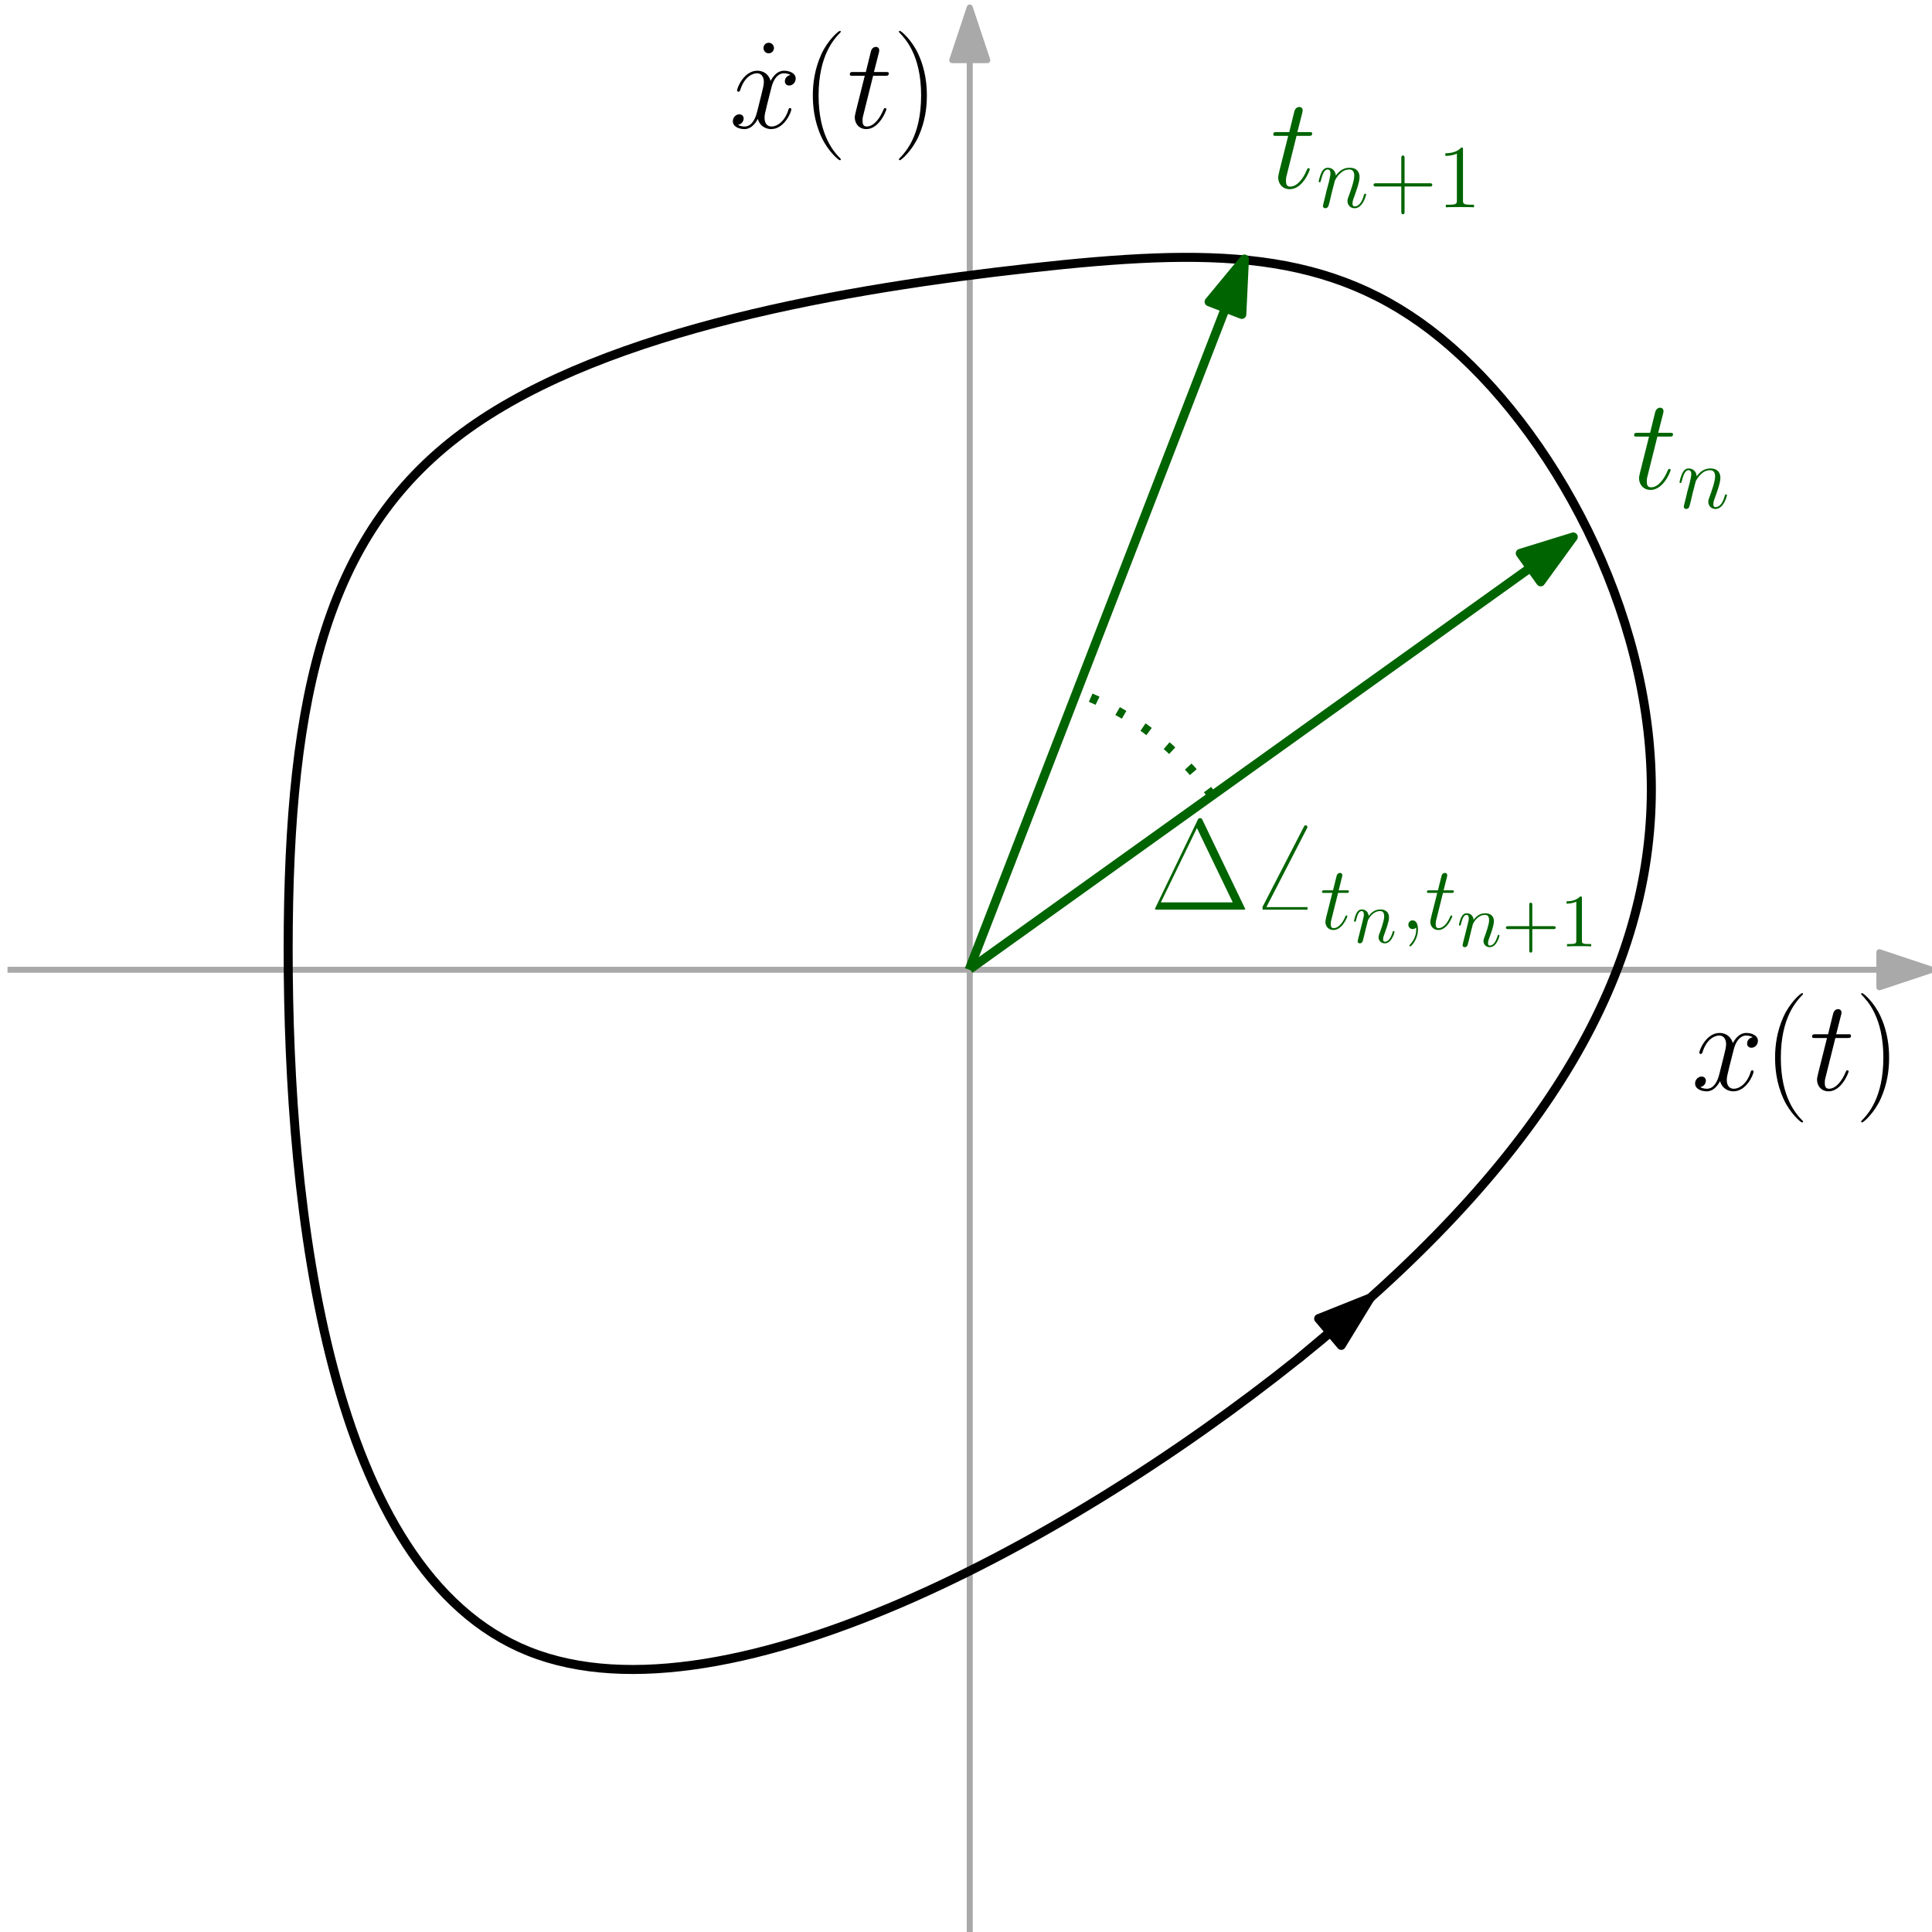
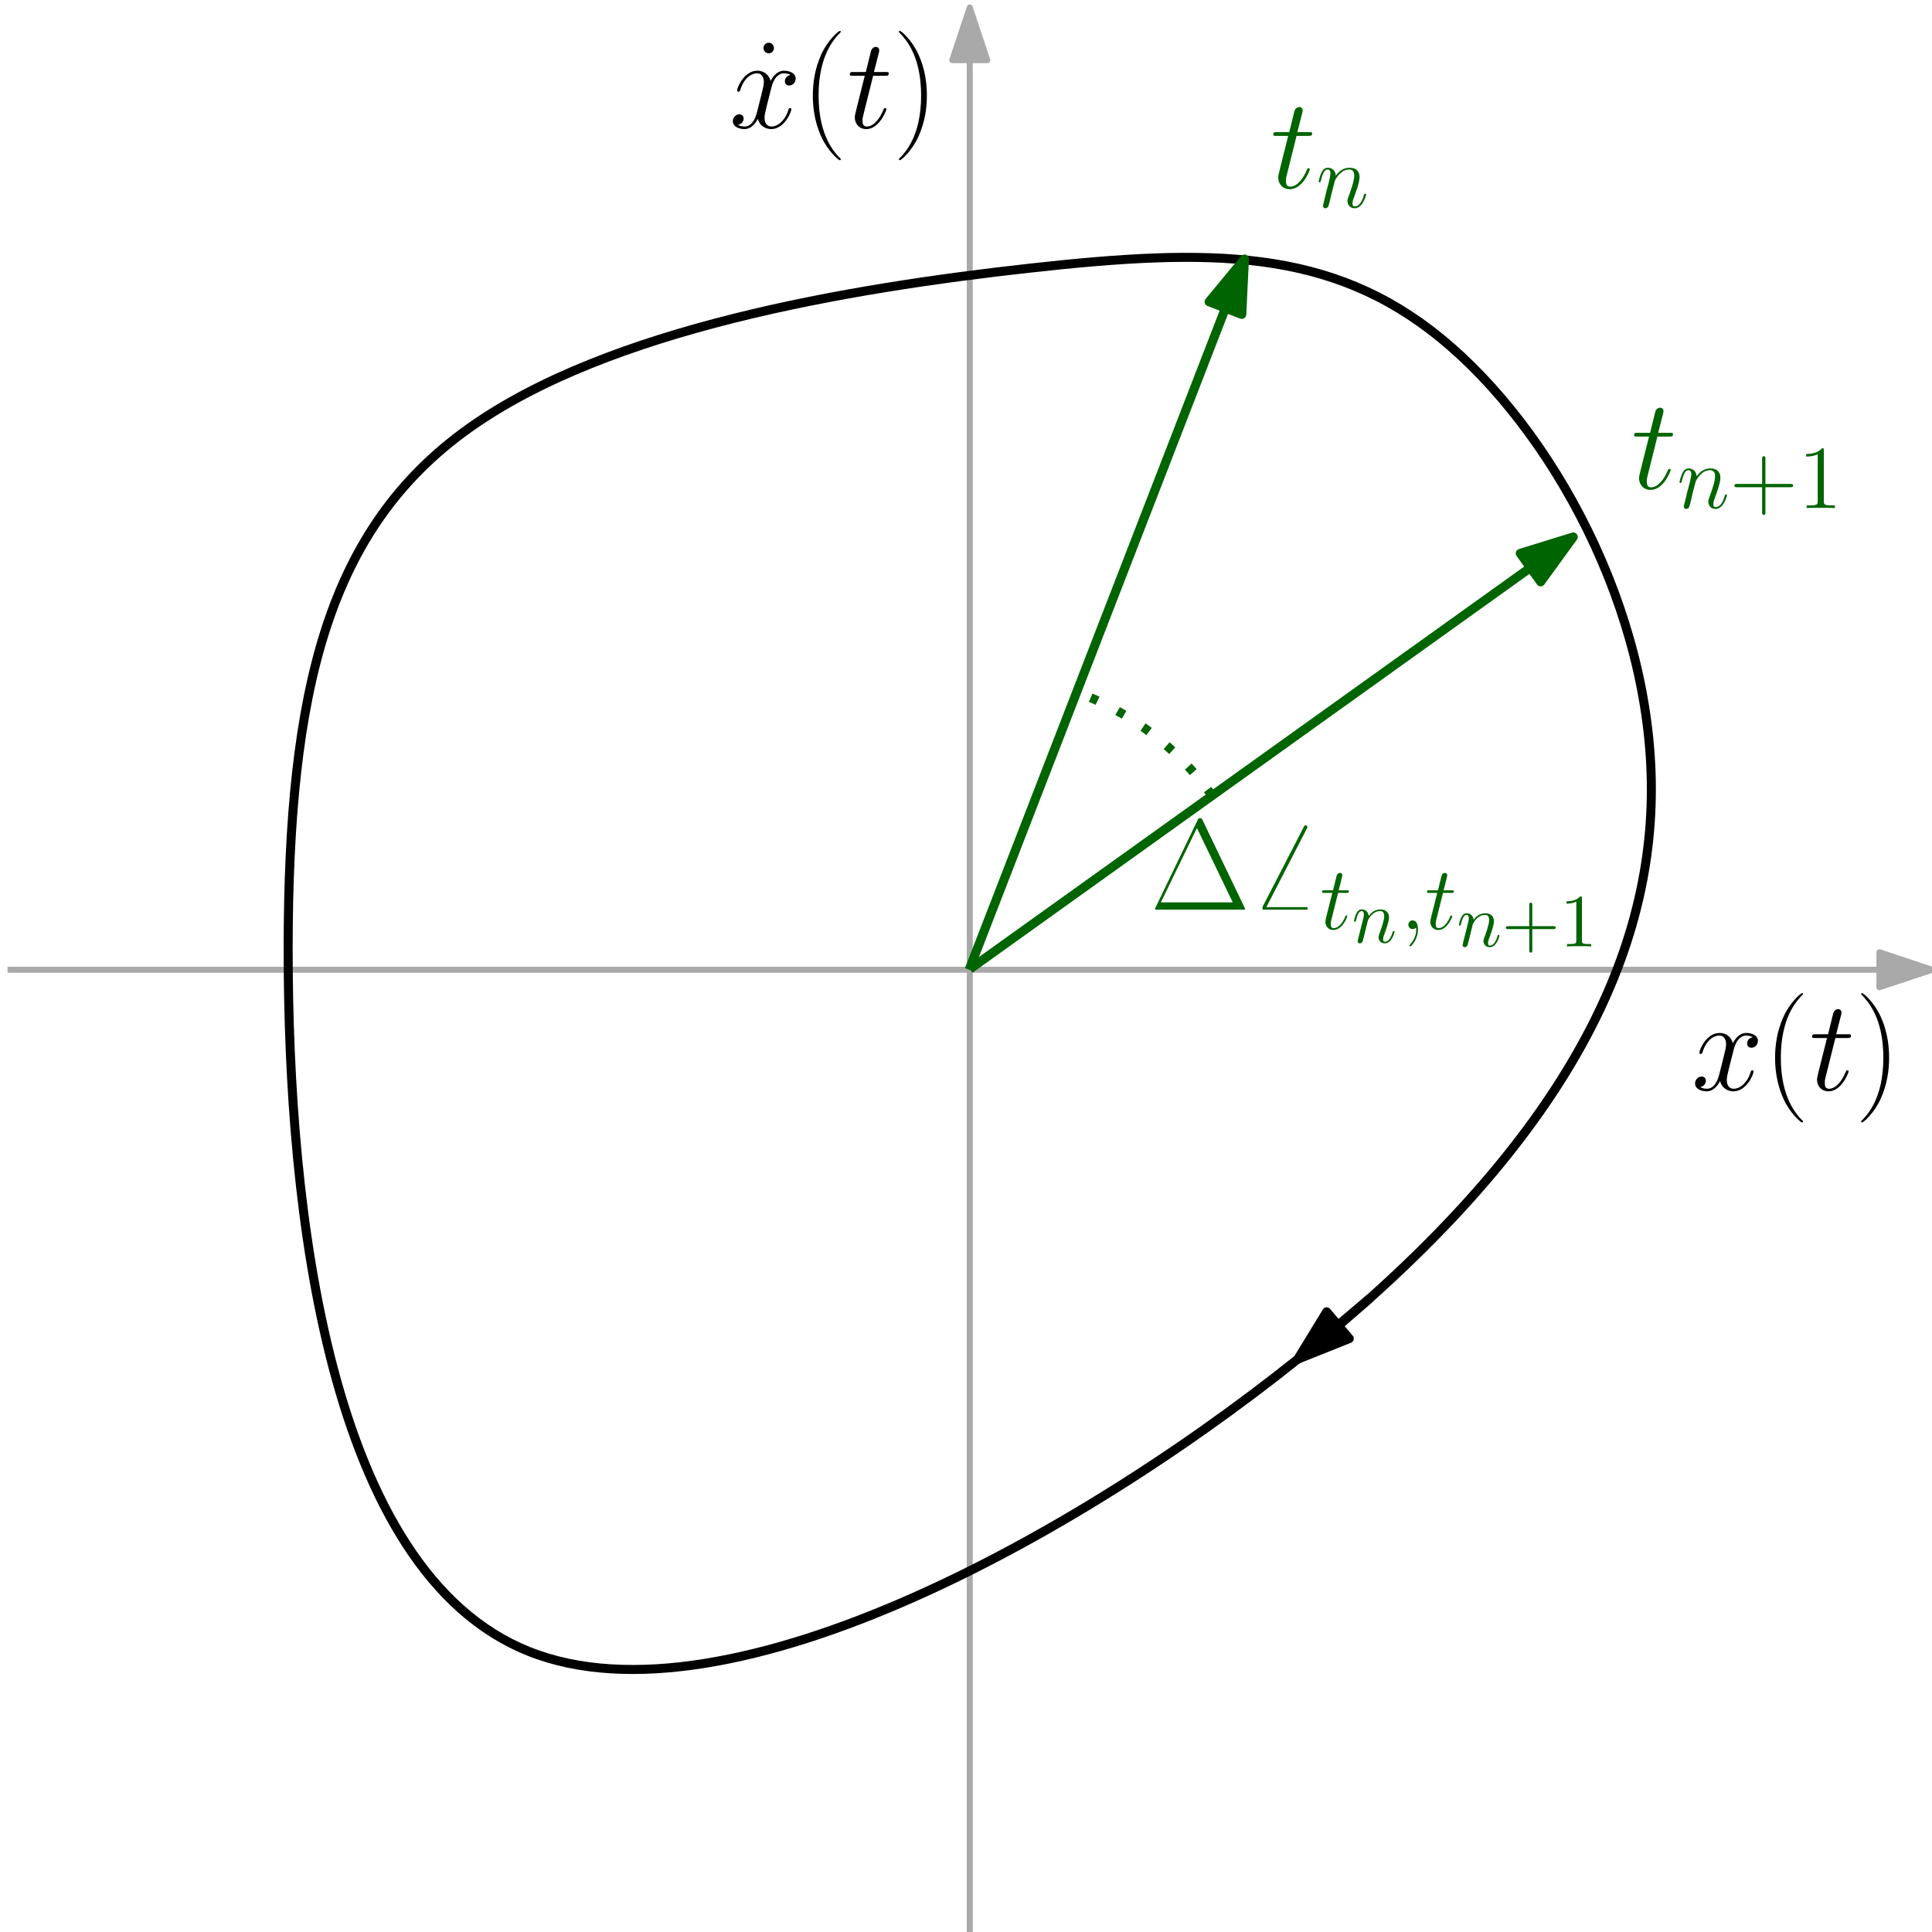
<svg xmlns="http://www.w3.org/2000/svg" xmlns:xlink="http://www.w3.org/1999/xlink" width="257pt" height="257pt" viewBox="0 0 257 257" version="1.1">
  <defs>
    <g>
      <symbol overflow="visible" id="glyph0-0">
        <path style="stroke:none;" d="" />
      </symbol>
      <symbol overflow="visible" id="glyph0-1">
        <path style="stroke:none;" d="M 8.156 -7.031 C 7.609 -6.922 7.406 -6.516 7.406 -6.188 C 7.406 -5.766 7.734 -5.625 7.969 -5.625 C 8.484 -5.625 8.844 -6.078 8.844 -6.547 C 8.844 -7.266 8.031 -7.594 7.297 -7.594 C 6.25 -7.594 5.672 -6.562 5.516 -6.234 C 5.109 -7.531 4.047 -7.594 3.734 -7.594 C 1.984 -7.594 1.047 -5.344 1.047 -4.953 C 1.047 -4.891 1.125 -4.797 1.234 -4.797 C 1.375 -4.797 1.406 -4.906 1.453 -4.969 C 2.031 -6.891 3.188 -7.25 3.688 -7.25 C 4.453 -7.25 4.609 -6.531 4.609 -6.109 C 4.609 -5.734 4.516 -5.344 4.312 -4.516 L 3.719 -2.156 C 3.469 -1.125 2.969 -0.172 2.047 -0.172 C 1.969 -0.172 1.531 -0.172 1.172 -0.391 C 1.797 -0.516 1.922 -1.031 1.922 -1.234 C 1.922 -1.578 1.672 -1.797 1.344 -1.797 C 0.938 -1.797 0.484 -1.422 0.484 -0.875 C 0.484 -0.156 1.297 0.172 2.031 0.172 C 2.859 0.172 3.438 -0.484 3.812 -1.188 C 4.078 -0.172 4.938 0.172 5.578 0.172 C 7.328 0.172 8.266 -2.078 8.266 -2.469 C 8.266 -2.547 8.203 -2.625 8.094 -2.625 C 7.938 -2.625 7.922 -2.531 7.875 -2.391 C 7.406 -0.875 6.406 -0.172 5.625 -0.172 C 5.031 -0.172 4.703 -0.625 4.703 -1.328 C 4.703 -1.703 4.766 -1.984 5.047 -3.109 L 5.641 -5.453 C 5.906 -6.484 6.484 -7.25 7.281 -7.25 C 7.312 -7.25 7.797 -7.25 8.156 -7.031 Z M 8.156 -7.031 " />
      </symbol>
      <symbol overflow="visible" id="glyph1-0">
        <path style="stroke:none;" d="" />
      </symbol>
      <symbol overflow="visible" id="glyph1-1">
        <path style="stroke:none;" d="M 5.266 4.203 C 5.266 4.188 5.266 4.156 5.219 4.094 C 4.422 3.281 2.312 1.078 2.312 -4.281 C 2.312 -9.656 4.391 -11.844 5.234 -12.703 C 5.234 -12.719 5.266 -12.766 5.266 -12.812 C 5.266 -12.859 5.219 -12.891 5.141 -12.891 C 4.953 -12.891 3.5 -11.625 2.656 -9.734 C 1.797 -7.812 1.547 -5.953 1.547 -4.312 C 1.547 -3.062 1.672 -0.969 2.703 1.25 C 3.531 3.047 4.938 4.312 5.141 4.312 C 5.234 4.312 5.266 4.266 5.266 4.203 Z M 5.266 4.203 " />
      </symbol>
      <symbol overflow="visible" id="glyph2-0">
        <path style="stroke:none;" d="" />
      </symbol>
      <symbol overflow="visible" id="glyph2-1">
        <path style="stroke:none;" d="M 3.469 -6.922 L 5.047 -6.922 C 5.375 -6.922 5.547 -6.922 5.547 -7.234 C 5.547 -7.422 5.438 -7.422 5.094 -7.422 L 3.578 -7.422 L 4.219 -9.938 C 4.281 -10.172 4.281 -10.203 4.281 -10.328 C 4.281 -10.609 4.062 -10.766 3.844 -10.766 C 3.703 -10.766 3.312 -10.703 3.172 -10.156 L 2.5 -7.422 L 0.875 -7.422 C 0.531 -7.422 0.375 -7.422 0.375 -7.094 C 0.375 -6.922 0.5 -6.922 0.828 -6.922 L 2.359 -6.922 L 1.219 -2.375 C 1.078 -1.781 1.031 -1.594 1.031 -1.375 C 1.031 -0.562 1.594 0.172 2.562 0.172 C 4.312 0.172 5.234 -2.344 5.234 -2.469 C 5.234 -2.562 5.172 -2.625 5.062 -2.625 C 5.031 -2.625 4.953 -2.625 4.922 -2.547 C 4.906 -2.531 4.891 -2.516 4.766 -2.234 C 4.406 -1.375 3.609 -0.172 2.625 -0.172 C 2.094 -0.172 2.062 -0.609 2.062 -0.984 C 2.062 -1 2.062 -1.328 2.125 -1.531 Z M 3.469 -6.922 " />
      </symbol>
      <symbol overflow="visible" id="glyph3-0">
        <path style="stroke:none;" d="" />
      </symbol>
      <symbol overflow="visible" id="glyph3-1">
        <path style="stroke:none;" d="M 4.531 -4.281 C 4.531 -5.531 4.406 -7.625 3.375 -9.844 C 2.547 -11.641 1.141 -12.891 0.938 -12.891 C 0.875 -12.891 0.812 -12.875 0.812 -12.797 C 0.812 -12.766 0.828 -12.734 0.844 -12.703 C 1.672 -11.844 3.766 -9.656 3.766 -4.312 C 3.766 1.062 1.688 3.25 0.844 4.109 C 0.828 4.156 0.812 4.172 0.812 4.203 C 0.812 4.281 0.875 4.312 0.938 4.312 C 1.125 4.312 2.578 3.031 3.422 1.141 C 4.281 -0.781 4.531 -2.641 4.531 -4.281 Z M 4.531 -4.281 " />
      </symbol>
      <symbol overflow="visible" id="glyph4-0">
        <path style="stroke:none;" d="" />
      </symbol>
      <symbol overflow="visible" id="glyph4-1">
        <path style="stroke:none;" d="M 2.844 -10.609 C 2.844 -11.016 2.516 -11.312 2.156 -11.312 C 1.734 -11.312 1.453 -10.984 1.453 -10.609 C 1.453 -10.188 1.781 -9.906 2.141 -9.906 C 2.547 -9.906 2.844 -10.234 2.844 -10.609 Z M 2.844 -10.609 " />
      </symbol>
      <symbol overflow="visible" id="glyph5-0">
        <path style="stroke:none;" d="" />
      </symbol>
      <symbol overflow="visible" id="glyph5-1">
        <path style="stroke:none;" d="M 8.156 -7.031 C 7.609 -6.922 7.406 -6.516 7.406 -6.188 C 7.406 -5.766 7.734 -5.625 7.969 -5.625 C 8.484 -5.625 8.844 -6.078 8.844 -6.547 C 8.844 -7.266 8.031 -7.594 7.297 -7.594 C 6.25 -7.594 5.672 -6.562 5.516 -6.234 C 5.109 -7.531 4.047 -7.594 3.734 -7.594 C 1.984 -7.594 1.047 -5.344 1.047 -4.953 C 1.047 -4.891 1.125 -4.797 1.234 -4.797 C 1.375 -4.797 1.406 -4.906 1.453 -4.969 C 2.031 -6.891 3.188 -7.25 3.688 -7.25 C 4.453 -7.25 4.609 -6.531 4.609 -6.109 C 4.609 -5.734 4.516 -5.344 4.312 -4.516 L 3.719 -2.156 C 3.469 -1.125 2.969 -0.172 2.047 -0.172 C 1.969 -0.172 1.531 -0.172 1.172 -0.391 C 1.797 -0.516 1.922 -1.031 1.922 -1.234 C 1.922 -1.578 1.672 -1.797 1.344 -1.797 C 0.938 -1.797 0.484 -1.422 0.484 -0.875 C 0.484 -0.156 1.297 0.172 2.031 0.172 C 2.859 0.172 3.438 -0.484 3.812 -1.188 C 4.078 -0.172 4.938 0.172 5.578 0.172 C 7.328 0.172 8.266 -2.078 8.266 -2.469 C 8.266 -2.547 8.203 -2.625 8.094 -2.625 C 7.938 -2.625 7.922 -2.531 7.875 -2.391 C 7.406 -0.875 6.406 -0.172 5.625 -0.172 C 5.031 -0.172 4.703 -0.625 4.703 -1.328 C 4.703 -1.703 4.766 -1.984 5.047 -3.109 L 5.641 -5.453 C 5.906 -6.484 6.484 -7.25 7.281 -7.25 C 7.312 -7.25 7.797 -7.25 8.156 -7.031 Z M 8.156 -7.031 " />
      </symbol>
      <symbol overflow="visible" id="glyph6-0">
        <path style="stroke:none;" d="" />
      </symbol>
      <symbol overflow="visible" id="glyph6-1">
        <path style="stroke:none;" d="M 5.266 4.203 C 5.266 4.188 5.266 4.156 5.219 4.094 C 4.422 3.281 2.312 1.078 2.312 -4.281 C 2.312 -9.656 4.391 -11.844 5.234 -12.703 C 5.234 -12.719 5.266 -12.766 5.266 -12.812 C 5.266 -12.859 5.219 -12.891 5.141 -12.891 C 4.953 -12.891 3.5 -11.625 2.656 -9.734 C 1.797 -7.812 1.547 -5.953 1.547 -4.312 C 1.547 -3.062 1.672 -0.969 2.703 1.25 C 3.531 3.047 4.938 4.312 5.141 4.312 C 5.234 4.312 5.266 4.266 5.266 4.203 Z M 5.266 4.203 " />
      </symbol>
      <symbol overflow="visible" id="glyph7-0">
        <path style="stroke:none;" d="" />
      </symbol>
      <symbol overflow="visible" id="glyph7-1">
        <path style="stroke:none;" d="M 3.469 -6.922 L 5.047 -6.922 C 5.375 -6.922 5.547 -6.922 5.547 -7.234 C 5.547 -7.422 5.438 -7.422 5.094 -7.422 L 3.578 -7.422 L 4.219 -9.938 C 4.281 -10.172 4.281 -10.203 4.281 -10.328 C 4.281 -10.609 4.062 -10.766 3.844 -10.766 C 3.703 -10.766 3.312 -10.703 3.172 -10.156 L 2.5 -7.422 L 0.875 -7.422 C 0.531 -7.422 0.375 -7.422 0.375 -7.094 C 0.375 -6.922 0.5 -6.922 0.828 -6.922 L 2.359 -6.922 L 1.219 -2.375 C 1.078 -1.781 1.031 -1.594 1.031 -1.375 C 1.031 -0.562 1.594 0.172 2.562 0.172 C 4.312 0.172 5.234 -2.344 5.234 -2.469 C 5.234 -2.562 5.172 -2.625 5.062 -2.625 C 5.031 -2.625 4.953 -2.625 4.922 -2.547 C 4.906 -2.531 4.891 -2.516 4.766 -2.234 C 4.406 -1.375 3.609 -0.172 2.625 -0.172 C 2.094 -0.172 2.062 -0.609 2.062 -0.984 C 2.062 -1 2.062 -1.328 2.125 -1.531 Z M 3.469 -6.922 " />
      </symbol>
      <symbol overflow="visible" id="glyph8-0">
        <path style="stroke:none;" d="" />
      </symbol>
      <symbol overflow="visible" id="glyph8-1">
        <path style="stroke:none;" d="M 4.531 -4.281 C 4.531 -5.531 4.406 -7.625 3.375 -9.844 C 2.547 -11.641 1.141 -12.891 0.938 -12.891 C 0.875 -12.891 0.812 -12.875 0.812 -12.797 C 0.812 -12.766 0.828 -12.734 0.844 -12.703 C 1.672 -11.844 3.766 -9.656 3.766 -4.312 C 3.766 1.062 1.688 3.25 0.844 4.109 C 0.828 4.156 0.812 4.172 0.812 4.203 C 0.812 4.281 0.875 4.312 0.938 4.312 C 1.125 4.312 2.578 3.031 3.422 1.141 C 4.281 -0.781 4.531 -2.641 4.531 -4.281 Z M 4.531 -4.281 " />
      </symbol>
      <symbol overflow="visible" id="glyph9-0">
        <path style="stroke:none;" d="" />
      </symbol>
      <symbol overflow="visible" id="glyph9-1">
        <path style="stroke:none;" d="M 3.469 -6.922 L 5.047 -6.922 C 5.375 -6.922 5.547 -6.922 5.547 -7.234 C 5.547 -7.422 5.438 -7.422 5.094 -7.422 L 3.578 -7.422 L 4.219 -9.938 C 4.281 -10.172 4.281 -10.203 4.281 -10.328 C 4.281 -10.609 4.062 -10.766 3.844 -10.766 C 3.703 -10.766 3.312 -10.703 3.172 -10.156 L 2.5 -7.422 L 0.875 -7.422 C 0.531 -7.422 0.375 -7.422 0.375 -7.094 C 0.375 -6.922 0.5 -6.922 0.828 -6.922 L 2.359 -6.922 L 1.219 -2.375 C 1.078 -1.781 1.031 -1.594 1.031 -1.375 C 1.031 -0.562 1.594 0.172 2.562 0.172 C 4.312 0.172 5.234 -2.344 5.234 -2.469 C 5.234 -2.562 5.172 -2.625 5.062 -2.625 C 5.031 -2.625 4.953 -2.625 4.922 -2.547 C 4.906 -2.531 4.891 -2.516 4.766 -2.234 C 4.406 -1.375 3.609 -0.172 2.625 -0.172 C 2.094 -0.172 2.062 -0.609 2.062 -0.984 C 2.062 -1 2.062 -1.328 2.125 -1.531 Z M 3.469 -6.922 " />
      </symbol>
      <symbol overflow="visible" id="glyph10-0">
        <path style="stroke:none;" d="" />
      </symbol>
      <symbol overflow="visible" id="glyph10-1">
        <path style="stroke:none;" d="M 2.469 -3.5 C 2.484 -3.578 2.781 -4.172 3.234 -4.547 C 3.531 -4.844 3.938 -5.031 4.406 -5.031 C 4.891 -5.031 5.062 -4.672 5.062 -4.203 C 5.062 -3.516 4.562 -2.156 4.328 -1.5 C 4.219 -1.219 4.156 -1.062 4.156 -0.844 C 4.156 -0.312 4.531 0.125 5.109 0.125 C 6.219 0.125 6.641 -1.641 6.641 -1.703 C 6.641 -1.766 6.594 -1.812 6.516 -1.812 C 6.406 -1.812 6.391 -1.781 6.328 -1.578 C 6.062 -0.594 5.609 -0.125 5.141 -0.125 C 5.016 -0.125 4.828 -0.125 4.828 -0.516 C 4.828 -0.812 4.953 -1.172 5.031 -1.344 C 5.266 -2 5.766 -3.328 5.766 -4.016 C 5.766 -4.734 5.359 -5.266 4.453 -5.266 C 3.375 -5.266 2.828 -4.516 2.609 -4.219 C 2.562 -4.906 2.078 -5.266 1.547 -5.266 C 1.172 -5.266 0.906 -5.047 0.703 -4.641 C 0.484 -4.203 0.328 -3.484 0.328 -3.438 C 0.328 -3.391 0.375 -3.328 0.453 -3.328 C 0.547 -3.328 0.562 -3.344 0.641 -3.625 C 0.828 -4.344 1.047 -5.031 1.516 -5.031 C 1.797 -5.031 1.891 -4.844 1.891 -4.484 C 1.891 -4.219 1.766 -3.75 1.688 -3.375 L 1.344 -2.094 C 1.297 -1.859 1.172 -1.328 1.109 -1.109 C 1.031 -0.797 0.891 -0.234 0.891 -0.172 C 0.891 -0.016 1.031 0.125 1.203 0.125 C 1.344 0.125 1.516 0.047 1.609 -0.125 C 1.641 -0.188 1.75 -0.609 1.812 -0.844 L 2.062 -1.922 Z M 2.469 -3.5 " />
      </symbol>
      <symbol overflow="visible" id="glyph11-0">
        <path style="stroke:none;" d="" />
      </symbol>
      <symbol overflow="visible" id="glyph11-1">
+         <path style="stroke:none;" d="M 4.766 -2.766 L 8.062 -2.766 C 8.234 -2.766 8.453 -2.766 8.453 -2.969 C 8.453 -3.203 8.25 -3.203 8.062 -3.203 L 4.766 -3.203 L 4.766 -6.5 C 4.766 -6.672 4.766 -6.891 4.547 -6.891 C 4.328 -6.891 4.328 -6.688 4.328 -6.5 L 4.328 -3.203 L 1.031 -3.203 C 0.859 -3.203 0.641 -3.203 0.641 -2.984 C 0.641 -2.766 0.844 -2.766 1.031 -2.766 L 4.328 -2.766 L 4.328 0.531 C 4.328 0.703 4.328 0.922 4.547 0.922 C 4.766 0.922 4.766 0.719 4.766 0.531 Z M 4.766 -2.766 " />
+       </symbol>
+       <symbol overflow="visible" id="glyph11-2">
+         <path style="stroke:none;" d="M 3.438 -7.656 C 3.438 -7.938 3.438 -7.953 3.203 -7.953 C 2.922 -7.625 2.312 -7.188 1.094 -7.188 L 1.094 -6.844 C 1.359 -6.844 1.953 -6.844 2.625 -7.141 L 2.625 -0.922 C 2.625 -0.484 2.578 -0.344 1.531 -0.344 L 1.156 -0.344 L 1.156 0 C 1.484 -0.031 2.641 -0.031 3.031 -0.031 C 3.438 -0.031 4.578 -0.031 4.906 0 L 4.906 -0.344 L 4.531 -0.344 C 3.484 -0.344 3.438 -0.484 3.438 -0.922 Z M 3.438 -7.656 " />
+       </symbol>
+       <symbol overflow="visible" id="glyph12-0">
+         <path style="stroke:none;" d="" />
+       </symbol>
+       <symbol overflow="visible" id="glyph12-1">
        <path style="stroke:none;" d="M 6.984 -11.875 C 6.859 -12.172 6.781 -12.172 6.641 -12.172 C 6.438 -12.172 6.422 -12.141 6.297 -11.891 L 0.719 -0.297 C 0.703 -0.266 0.641 -0.109 0.641 -0.094 C 0.641 -0.016 0.656 0 0.969 0 L 12.312 0 C 12.625 0 12.641 -0.016 12.641 -0.094 C 12.641 -0.109 12.562 -0.266 12.547 -0.297 Z M 6.219 -10.859 L 10.984 -0.969 L 1.422 -0.969 Z M 6.219 -10.859 " />
      </symbol>
-       <symbol overflow="visible" id="glyph12-0">
-         <path style="stroke:none;" d="" />
-       </symbol>
-       <symbol overflow="visible" id="glyph12-1">
+       <symbol overflow="visible" id="glyph13-0">
+         <path style="stroke:none;" d="" />
+       </symbol>
+       <symbol overflow="visible" id="glyph13-1">
        <path style="stroke:none;" d="M 7.531 -8.094 C 7.625 -8.266 7.625 -8.281 7.625 -8.312 C 7.625 -8.406 7.547 -8.562 7.391 -8.562 C 7.25 -8.562 7.203 -8.484 7.125 -8.312 L 1.75 2.109 C 1.656 2.281 1.656 2.312 1.656 2.344 C 1.656 2.438 1.75 2.578 1.906 2.578 C 2.047 2.578 2.078 2.516 2.156 2.344 Z M 7.531 -8.094 " />
      </symbol>
-       <symbol overflow="visible" id="glyph13-0">
-         <path style="stroke:none;" d="" />
-       </symbol>
-       <symbol overflow="visible" id="glyph13-1">
+       <symbol overflow="visible" id="glyph14-0">
+         <path style="stroke:none;" d="" />
+       </symbol>
+       <symbol overflow="visible" id="glyph14-1">
        <path style="stroke:none;" d="M 2.406 -4.812 L 3.5 -4.812 C 3.734 -4.812 3.844 -4.812 3.844 -5.016 C 3.844 -5.156 3.781 -5.156 3.531 -5.156 L 2.484 -5.156 L 2.922 -6.891 C 2.969 -7.062 2.969 -7.094 2.969 -7.172 C 2.969 -7.359 2.828 -7.469 2.672 -7.469 C 2.562 -7.469 2.297 -7.438 2.203 -7.047 L 1.734 -5.156 L 0.609 -5.156 C 0.375 -5.156 0.266 -5.156 0.266 -4.922 C 0.266 -4.812 0.344 -4.812 0.578 -4.812 L 1.641 -4.812 L 0.844 -1.656 C 0.75 -1.234 0.719 -1.109 0.719 -0.953 C 0.719 -0.391 1.109 0.125 1.781 0.125 C 2.984 0.125 3.641 -1.625 3.641 -1.703 C 3.641 -1.781 3.578 -1.812 3.516 -1.812 C 3.484 -1.812 3.438 -1.812 3.422 -1.766 C 3.406 -1.75 3.391 -1.75 3.312 -1.547 C 3.062 -0.953 2.516 -0.125 1.812 -0.125 C 1.453 -0.125 1.438 -0.422 1.438 -0.688 C 1.438 -0.688 1.438 -0.922 1.469 -1.062 Z M 2.406 -4.812 " />
      </symbol>
-       <symbol overflow="visible" id="glyph14-0">
-         <path style="stroke:none;" d="" />
-       </symbol>
-       <symbol overflow="visible" id="glyph14-1">
+       <symbol overflow="visible" id="glyph15-0">
+         <path style="stroke:none;" d="" />
+       </symbol>
+       <symbol overflow="visible" id="glyph15-1">
        <path style="stroke:none;" d="M 0.875 -0.594 C 0.844 -0.438 0.781 -0.203 0.781 -0.156 C 0.781 0.016 0.922 0.109 1.078 0.109 C 1.203 0.109 1.375 0.031 1.453 -0.172 C 1.453 -0.188 1.578 -0.656 1.641 -0.906 L 1.859 -1.797 C 1.906 -2.031 1.969 -2.25 2.031 -2.469 C 2.062 -2.641 2.141 -2.938 2.156 -2.969 C 2.297 -3.281 2.828 -4.188 3.781 -4.188 C 4.234 -4.188 4.312 -3.812 4.312 -3.484 C 4.312 -2.875 3.828 -1.594 3.672 -1.172 C 3.578 -0.938 3.562 -0.812 3.562 -0.703 C 3.562 -0.234 3.922 0.109 4.391 0.109 C 5.328 0.109 5.688 -1.344 5.688 -1.422 C 5.688 -1.531 5.609 -1.531 5.578 -1.531 C 5.469 -1.531 5.469 -1.5 5.422 -1.344 C 5.219 -0.672 4.891 -0.109 4.406 -0.109 C 4.234 -0.109 4.172 -0.203 4.172 -0.438 C 4.172 -0.688 4.25 -0.922 4.344 -1.141 C 4.531 -1.672 4.953 -2.766 4.953 -3.344 C 4.953 -4 4.531 -4.406 3.812 -4.406 C 2.906 -4.406 2.422 -3.766 2.25 -3.531 C 2.203 -4.094 1.797 -4.406 1.328 -4.406 C 0.875 -4.406 0.688 -4.016 0.594 -3.844 C 0.422 -3.5 0.297 -2.906 0.297 -2.875 C 0.297 -2.766 0.391 -2.766 0.406 -2.766 C 0.516 -2.766 0.516 -2.781 0.578 -3 C 0.75 -3.703 0.953 -4.188 1.312 -4.188 C 1.5 -4.188 1.609 -4.062 1.609 -3.734 C 1.609 -3.516 1.578 -3.406 1.453 -2.891 Z M 0.875 -0.594 " />
      </symbol>
-       <symbol overflow="visible" id="glyph15-0">
-         <path style="stroke:none;" d="" />
-       </symbol>
-       <symbol overflow="visible" id="glyph15-1">
+       <symbol overflow="visible" id="glyph16-0">
+         <path style="stroke:none;" d="" />
+       </symbol>
+       <symbol overflow="visible" id="glyph16-1">
        <path style="stroke:none;" d="M 2.328 0.047 C 2.328 -0.641 2.109 -1.156 1.609 -1.156 C 1.234 -1.156 1.047 -0.844 1.047 -0.578 C 1.047 -0.328 1.219 0 1.625 0 C 1.781 0 1.906 -0.047 2.016 -0.156 C 2.047 -0.172 2.062 -0.172 2.062 -0.172 C 2.094 -0.172 2.094 -0.016 2.094 0.047 C 2.094 0.438 2.016 1.219 1.328 2 C 1.188 2.141 1.188 2.156 1.188 2.188 C 1.188 2.25 1.25 2.312 1.312 2.312 C 1.406 2.312 2.328 1.422 2.328 0.047 Z M 2.328 0.047 " />
      </symbol>
-       <symbol overflow="visible" id="glyph15-2">
+       <symbol overflow="visible" id="glyph16-2">
        <path style="stroke:none;" d="M 2.406 -4.812 L 3.5 -4.812 C 3.734 -4.812 3.844 -4.812 3.844 -5.016 C 3.844 -5.156 3.781 -5.156 3.531 -5.156 L 2.484 -5.156 L 2.922 -6.891 C 2.969 -7.062 2.969 -7.094 2.969 -7.172 C 2.969 -7.359 2.828 -7.469 2.672 -7.469 C 2.562 -7.469 2.297 -7.438 2.203 -7.047 L 1.734 -5.156 L 0.609 -5.156 C 0.375 -5.156 0.266 -5.156 0.266 -4.922 C 0.266 -4.812 0.344 -4.812 0.578 -4.812 L 1.641 -4.812 L 0.844 -1.656 C 0.75 -1.234 0.719 -1.109 0.719 -0.953 C 0.719 -0.391 1.109 0.125 1.781 0.125 C 2.984 0.125 3.641 -1.625 3.641 -1.703 C 3.641 -1.781 3.578 -1.812 3.516 -1.812 C 3.484 -1.812 3.438 -1.812 3.422 -1.766 C 3.406 -1.75 3.391 -1.75 3.312 -1.547 C 3.062 -0.953 2.516 -0.125 1.812 -0.125 C 1.453 -0.125 1.438 -0.422 1.438 -0.688 C 1.438 -0.688 1.438 -0.922 1.469 -1.062 Z M 2.406 -4.812 " />
      </symbol>
-       <symbol overflow="visible" id="glyph16-0">
-         <path style="stroke:none;" d="" />
-       </symbol>
-       <symbol overflow="visible" id="glyph16-1">
+       <symbol overflow="visible" id="glyph17-0">
+         <path style="stroke:none;" d="" />
+       </symbol>
+       <symbol overflow="visible" id="glyph17-1">
        <path style="stroke:none;" d="M 0.875 -0.594 C 0.844 -0.438 0.781 -0.203 0.781 -0.156 C 0.781 0.016 0.922 0.109 1.078 0.109 C 1.203 0.109 1.375 0.031 1.453 -0.172 C 1.453 -0.188 1.578 -0.656 1.641 -0.906 L 1.859 -1.797 C 1.906 -2.031 1.969 -2.25 2.031 -2.469 C 2.062 -2.641 2.141 -2.938 2.156 -2.969 C 2.297 -3.281 2.828 -4.188 3.781 -4.188 C 4.234 -4.188 4.312 -3.812 4.312 -3.484 C 4.312 -2.875 3.828 -1.594 3.672 -1.172 C 3.578 -0.938 3.562 -0.812 3.562 -0.703 C 3.562 -0.234 3.922 0.109 4.391 0.109 C 5.328 0.109 5.688 -1.344 5.688 -1.422 C 5.688 -1.531 5.609 -1.531 5.578 -1.531 C 5.469 -1.531 5.469 -1.5 5.422 -1.344 C 5.219 -0.672 4.891 -0.109 4.406 -0.109 C 4.234 -0.109 4.172 -0.203 4.172 -0.438 C 4.172 -0.688 4.25 -0.922 4.344 -1.141 C 4.531 -1.672 4.953 -2.766 4.953 -3.344 C 4.953 -4 4.531 -4.406 3.812 -4.406 C 2.906 -4.406 2.422 -3.766 2.25 -3.531 C 2.203 -4.094 1.797 -4.406 1.328 -4.406 C 0.875 -4.406 0.688 -4.016 0.594 -3.844 C 0.422 -3.5 0.297 -2.906 0.297 -2.875 C 0.297 -2.766 0.391 -2.766 0.406 -2.766 C 0.516 -2.766 0.516 -2.781 0.578 -3 C 0.75 -3.703 0.953 -4.188 1.312 -4.188 C 1.5 -4.188 1.609 -4.062 1.609 -3.734 C 1.609 -3.516 1.578 -3.406 1.453 -2.891 Z M 0.875 -0.594 " />
      </symbol>
-       <symbol overflow="visible" id="glyph17-0">
-         <path style="stroke:none;" d="" />
-       </symbol>
-       <symbol overflow="visible" id="glyph17-1">
+       <symbol overflow="visible" id="glyph18-0">
+         <path style="stroke:none;" d="" />
+       </symbol>
+       <symbol overflow="visible" id="glyph18-1">
        <path style="stroke:none;" d="M 4.078 -2.297 L 6.859 -2.297 C 7 -2.297 7.188 -2.297 7.188 -2.5 C 7.188 -2.688 7 -2.688 6.859 -2.688 L 4.078 -2.688 L 4.078 -5.484 C 4.078 -5.625 4.078 -5.812 3.875 -5.812 C 3.672 -5.812 3.672 -5.625 3.672 -5.484 L 3.672 -2.688 L 0.891 -2.688 C 0.75 -2.688 0.562 -2.688 0.562 -2.5 C 0.562 -2.297 0.75 -2.297 0.891 -2.297 L 3.672 -2.297 L 3.672 0.5 C 3.672 0.641 3.672 0.828 3.875 0.828 C 4.078 0.828 4.078 0.641 4.078 0.5 Z M 4.078 -2.297 " />
      </symbol>
-       <symbol overflow="visible" id="glyph17-2">
+       <symbol overflow="visible" id="glyph18-2">
        <path style="stroke:none;" d="M 2.938 -6.375 C 2.938 -6.625 2.938 -6.641 2.703 -6.641 C 2.078 -6 1.203 -6 0.891 -6 L 0.891 -5.688 C 1.094 -5.688 1.672 -5.688 2.188 -5.953 L 2.188 -0.781 C 2.188 -0.422 2.156 -0.312 1.266 -0.312 L 0.953 -0.312 L 0.953 0 C 1.297 -0.031 2.156 -0.031 2.562 -0.031 C 2.953 -0.031 3.828 -0.031 4.172 0 L 4.172 -0.312 L 3.859 -0.312 C 2.953 -0.312 2.938 -0.422 2.938 -0.781 Z M 2.938 -6.375 " />
      </symbol>
-       <symbol overflow="visible" id="glyph18-0">
-         <path style="stroke:none;" d="" />
-       </symbol>
-       <symbol overflow="visible" id="glyph18-1">
-         <path style="stroke:none;" d="M 4.766 -2.766 L 8.062 -2.766 C 8.234 -2.766 8.453 -2.766 8.453 -2.969 C 8.453 -3.203 8.25 -3.203 8.062 -3.203 L 4.766 -3.203 L 4.766 -6.5 C 4.766 -6.672 4.766 -6.891 4.547 -6.891 C 4.328 -6.891 4.328 -6.688 4.328 -6.5 L 4.328 -3.203 L 1.031 -3.203 C 0.859 -3.203 0.641 -3.203 0.641 -2.984 C 0.641 -2.766 0.844 -2.766 1.031 -2.766 L 4.328 -2.766 L 4.328 0.531 C 4.328 0.703 4.328 0.922 4.547 0.922 C 4.766 0.922 4.766 0.719 4.766 0.531 Z M 4.766 -2.766 " />
-       </symbol>
-       <symbol overflow="visible" id="glyph18-2">
-         <path style="stroke:none;" d="M 3.438 -7.656 C 3.438 -7.938 3.438 -7.953 3.203 -7.953 C 2.922 -7.625 2.312 -7.188 1.094 -7.188 L 1.094 -6.844 C 1.359 -6.844 1.953 -6.844 2.625 -7.141 L 2.625 -0.922 C 2.625 -0.484 2.578 -0.344 1.531 -0.344 L 1.156 -0.344 L 1.156 0 C 1.484 -0.031 2.641 -0.031 3.031 -0.031 C 3.438 -0.031 4.578 -0.031 4.906 0 L 4.906 -0.344 L 4.531 -0.344 C 3.484 -0.344 3.438 -0.484 3.438 -0.922 Z M 3.438 -7.656 " />
-       </symbol>
    </g>
  </defs>
-   <g id="surface13378">
+   <g id="surface4141">
    <path style="fill:none;stroke-width:0.8;stroke-linecap:butt;stroke-linejoin:round;stroke:rgb(66.3%,66.3%,66.3%);stroke-opacity:1;stroke-miterlimit:10;" d="M 256 512 L 256 768 " transform="matrix(1,0,0,-1,-127,769)" />
    <path style="fill-rule:evenodd;fill:rgb(66.3%,66.3%,66.3%);fill-opacity:1;stroke-width:0.8;stroke-linecap:butt;stroke-linejoin:round;stroke:rgb(66.3%,66.3%,66.3%);stroke-opacity:1;stroke-miterlimit:10;" d="M 256 768 L 253.668 761 L 258.332 761 Z M 256 768 " transform="matrix(1,0,0,-1,-127,769)" />
    <path style="fill:none;stroke-width:0.8;stroke-linecap:butt;stroke-linejoin:round;stroke:rgb(66.3%,66.3%,66.3%);stroke-opacity:1;stroke-miterlimit:10;" d="M 128 640 L 384 640 " transform="matrix(1,0,0,-1,-127,769)" />
    <path style="fill-rule:evenodd;fill:rgb(66.3%,66.3%,66.3%);fill-opacity:1;stroke-width:0.8;stroke-linecap:butt;stroke-linejoin:round;stroke:rgb(66.3%,66.3%,66.3%);stroke-opacity:1;stroke-miterlimit:10;" d="M 384 640 L 377 642.332 L 377 637.668 Z M 384 640 " transform="matrix(1,0,0,-1,-127,769)" />
    <path style="fill:none;stroke-width:1.2;stroke-linecap:butt;stroke-linejoin:round;stroke:rgb(0%,0%,0%);stroke-opacity:1;stroke-miterlimit:10;" d="M 318.668 724 C 304 736 288 736 264 733.332 C 240 730.668 208 725.332 189.332 712 C 170.668 698.668 165.332 677.332 165.332 642.668 C 165.332 608 170.668 560 197.332 549.332 C 224 538.668 272 565.332 302.668 590.668 C 333.332 616 346.668 640 346.668 664 C 346.668 688 333.332 712 318.668 724 Z M 318.668 724 " transform="matrix(1,0,0,-1,-127,769)" />
    <g style="fill:rgb(0%,0%,0%);fill-opacity:1;">
      <use xlink:href="#glyph0-1" x="225" y="145.001" />
    </g>
    <g style="fill:rgb(0%,0%,0%);fill-opacity:1;">
      <use xlink:href="#glyph1-1" x="234.579" y="145.001" />
    </g>
    <g style="fill:rgb(0%,0%,0%);fill-opacity:1;">
      <use xlink:href="#glyph2-1" x="240.676" y="145.001" />
    </g>
    <g style="fill:rgb(0%,0%,0%);fill-opacity:1;">
      <use xlink:href="#glyph3-1" x="246.763" y="145.001" />
    </g>
    <g style="fill:rgb(0%,0%,0%);fill-opacity:1;">
      <use xlink:href="#glyph4-1" x="100.109" y="16.999" />
    </g>
    <g style="fill:rgb(0%,0%,0%);fill-opacity:1;">
      <use xlink:href="#glyph5-1" x="97" y="17.001" />
    </g>
    <g style="fill:rgb(0%,0%,0%);fill-opacity:1;">
      <use xlink:href="#glyph6-1" x="106.579" y="17.001" />
    </g>
    <g style="fill:rgb(0%,0%,0%);fill-opacity:1;">
      <use xlink:href="#glyph7-1" x="112.676" y="17.001" />
    </g>
    <g style="fill:rgb(0%,0%,0%);fill-opacity:1;">
      <use xlink:href="#glyph8-1" x="118.763" y="17.001" />
    </g>
    <path style="fill:none;stroke-width:1.2;stroke-linecap:butt;stroke-linejoin:round;stroke:rgb(0%,39.2%,0%);stroke-opacity:1;stroke-miterlimit:10;" d="M 256 640.082 L 336.281 697.57 " transform="matrix(1,0,0,-1,-127,769)" />
    <path style="fill-rule:evenodd;fill:rgb(0%,39.2%,0%);fill-opacity:1;stroke-width:1.2;stroke-linecap:butt;stroke-linejoin:round;stroke:rgb(0%,39.2%,0%);stroke-opacity:1;stroke-miterlimit:10;" d="M 336.281 697.57 L 329.23 695.391 L 331.945 691.602 Z M 336.281 697.57 " transform="matrix(1,0,0,-1,-127,769)" />
    <path style="fill:none;stroke-width:1.2;stroke-linecap:butt;stroke-linejoin:round;stroke:rgb(0%,39.2%,0%);stroke-opacity:1;stroke-miterlimit:10;" d="M 255.918 640 L 292.539 734.543 " transform="matrix(1,0,0,-1,-127,769)" />
-     <path style="fill-rule:evenodd;fill:rgb(0%,39.2%,0%);fill-opacity:1;stroke-width:1.2;stroke-linecap:butt;stroke-linejoin:round;stroke:rgb(0%,39.2%,0%);stroke-opacity:1;stroke-miterlimit:10;" d="M 292.539 734.543 L 287.84 728.859 L 292.188 727.176 Z M 292.539 734.543 " transform="matrix(1,0,0,-1,-127,769)" />
-     <g style="fill:rgb(0%,39.2%,0%);fill-opacity:1;">
-       <use xlink:href="#glyph9-1" x="217" y="64.998" />
-     </g>
-     <g style="fill:rgb(0%,39.2%,0%);fill-opacity:1;">
-       <use xlink:href="#glyph10-1" x="223.087" y="67.58" />
-     </g>
-     <g style="fill:rgb(0%,39.2%,0%);fill-opacity:1;">
-       <use xlink:href="#glyph11-1" x="153" y="121.005" />
-     </g>
-     <g style="fill:rgb(0%,39.2%,0%);fill-opacity:1;">
-       <use xlink:href="#glyph12-1" x="166.292" y="118.342" />
+     <path style="fill-rule:evenodd;fill:rgb(0%,39.2%,0%);fill-opacity:1;stroke-width:1.2;stroke-linecap:butt;stroke-linejoin:round;stroke:rgb(0%,39.2%,0%);stroke-opacity:1;stroke-miterlimit:10;" d="M 292.539 734.543 L 287.84 728.859 L 292.184 727.176 Z M 292.539 734.543 " transform="matrix(1,0,0,-1,-127,769)" />
+     <g style="fill:rgb(0%,39.2%,0%);fill-opacity:1;">
+       <use xlink:href="#glyph9-1" x="217" y="64.995" />
+     </g>
+     <g style="fill:rgb(0%,39.2%,0%);fill-opacity:1;">
+       <use xlink:href="#glyph10-1" x="223.087" y="67.577" />
+     </g>
+     <g style="fill:rgb(0%,39.2%,0%);fill-opacity:1;">
+       <use xlink:href="#glyph11-1" x="230.075" y="67.577" />
+       <use xlink:href="#glyph11-2" x="239.173" y="67.577" />
+     </g>
+     <g style="fill:rgb(0%,39.2%,0%);fill-opacity:1;">
+       <use xlink:href="#glyph12-1" x="153" y="121.005" />
+     </g>
+     <g style="fill:rgb(0%,39.2%,0%);fill-opacity:1;">
+       <use xlink:href="#glyph13-1" x="166.292" y="118.342" />
    </g>
    <path style="fill:none;stroke-width:0.339;stroke-linecap:butt;stroke-linejoin:miter;stroke:rgb(0%,39.2%,0%);stroke-opacity:1;stroke-miterlimit:10;" d="M 0.001 0 L 5.978 0 " transform="matrix(1,0,0,-1,167.952,120.836)" />
    <g style="fill:rgb(0%,39.2%,0%);fill-opacity:1;">
-       <use xlink:href="#glyph13-1" x="175.59" y="123.587" />
-     </g>
-     <g style="fill:rgb(0%,39.2%,0%);fill-opacity:1;">
-       <use xlink:href="#glyph14-1" x="179.817" y="125.381" />
-     </g>
-     <g style="fill:rgb(0%,39.2%,0%);fill-opacity:1;">
-       <use xlink:href="#glyph15-1" x="186.295" y="123.587" />
-       <use xlink:href="#glyph15-2" x="189.547" y="123.587" />
-     </g>
-     <g style="fill:rgb(0%,39.2%,0%);fill-opacity:1;">
-       <use xlink:href="#glyph16-1" x="193.774" y="125.89" />
-     </g>
-     <g style="fill:rgb(0%,39.2%,0%);fill-opacity:1;">
-       <use xlink:href="#glyph17-1" x="199.754" y="125.89" />
-       <use xlink:href="#glyph17-2" x="207.495" y="125.89" />
-     </g>
-     <g style="fill:rgb(0%,39.2%,0%);fill-opacity:1;">
-       <use xlink:href="#glyph9-1" x="169" y="24.995" />
-     </g>
-     <g style="fill:rgb(0%,39.2%,0%);fill-opacity:1;">
-       <use xlink:href="#glyph10-1" x="175.087" y="27.577" />
-     </g>
-     <g style="fill:rgb(0%,39.2%,0%);fill-opacity:1;">
-       <use xlink:href="#glyph18-1" x="182.075" y="27.577" />
-       <use xlink:href="#glyph18-2" x="191.173" y="27.577" />
+       <use xlink:href="#glyph14-1" x="175.59" y="123.587" />
+     </g>
+     <g style="fill:rgb(0%,39.2%,0%);fill-opacity:1;">
+       <use xlink:href="#glyph15-1" x="179.817" y="125.381" />
+     </g>
+     <g style="fill:rgb(0%,39.2%,0%);fill-opacity:1;">
+       <use xlink:href="#glyph16-1" x="186.295" y="123.587" />
+       <use xlink:href="#glyph16-2" x="189.547" y="123.587" />
+     </g>
+     <g style="fill:rgb(0%,39.2%,0%);fill-opacity:1;">
+       <use xlink:href="#glyph17-1" x="193.774" y="125.89" />
+     </g>
+     <g style="fill:rgb(0%,39.2%,0%);fill-opacity:1;">
+       <use xlink:href="#glyph18-1" x="199.754" y="125.89" />
+       <use xlink:href="#glyph18-2" x="207.495" y="125.89" />
+     </g>
+     <g style="fill:rgb(0%,39.2%,0%);fill-opacity:1;">
+       <use xlink:href="#glyph9-1" x="169" y="24.998" />
+     </g>
+     <g style="fill:rgb(0%,39.2%,0%);fill-opacity:1;">
+       <use xlink:href="#glyph10-1" x="175.087" y="27.58" />
    </g>
    <path style="fill:none;stroke-width:1.2;stroke-linecap:butt;stroke-linejoin:round;stroke:rgb(0%,39.2%,0%);stroke-opacity:1;stroke-dasharray:1,3;stroke-miterlimit:10;" d="M 288.23 663.164 C 283.73 669.445 277.461 674.246 270.219 676.949 " transform="matrix(1,0,0,-1,-127,769)" />
    <path style="fill:none;stroke-width:1.2;stroke-linecap:butt;stroke-linejoin:round;stroke:rgb(0%,0%,0%);stroke-opacity:1;stroke-miterlimit:10;" d="M 299.633 588.199 L 309.262 596.332 " transform="matrix(1,0,0,-1,-127,769)" />
-     <path style="fill-rule:evenodd;fill:rgb(0%,0%,0%);fill-opacity:1;stroke-width:1.2;stroke-linecap:butt;stroke-linejoin:round;stroke:rgb(0%,0%,0%);stroke-opacity:1;stroke-miterlimit:10;" d="M 309.262 596.332 L 302.41 593.598 L 305.418 590.035 Z M 309.262 596.332 " transform="matrix(1,0,0,-1,-127,769)" />
+     <path style="fill-rule:evenodd;fill:rgb(0%,0%,0%);fill-opacity:1;stroke-width:1.2;stroke-linecap:butt;stroke-linejoin:round;stroke:rgb(0%,0%,0%);stroke-opacity:1;stroke-miterlimit:10;" d="M 299.633 588.199 L 306.484 590.938 L 303.477 594.496 Z M 299.633 588.199 " transform="matrix(1,0,0,-1,-127,769)" />
  </g>
</svg>
